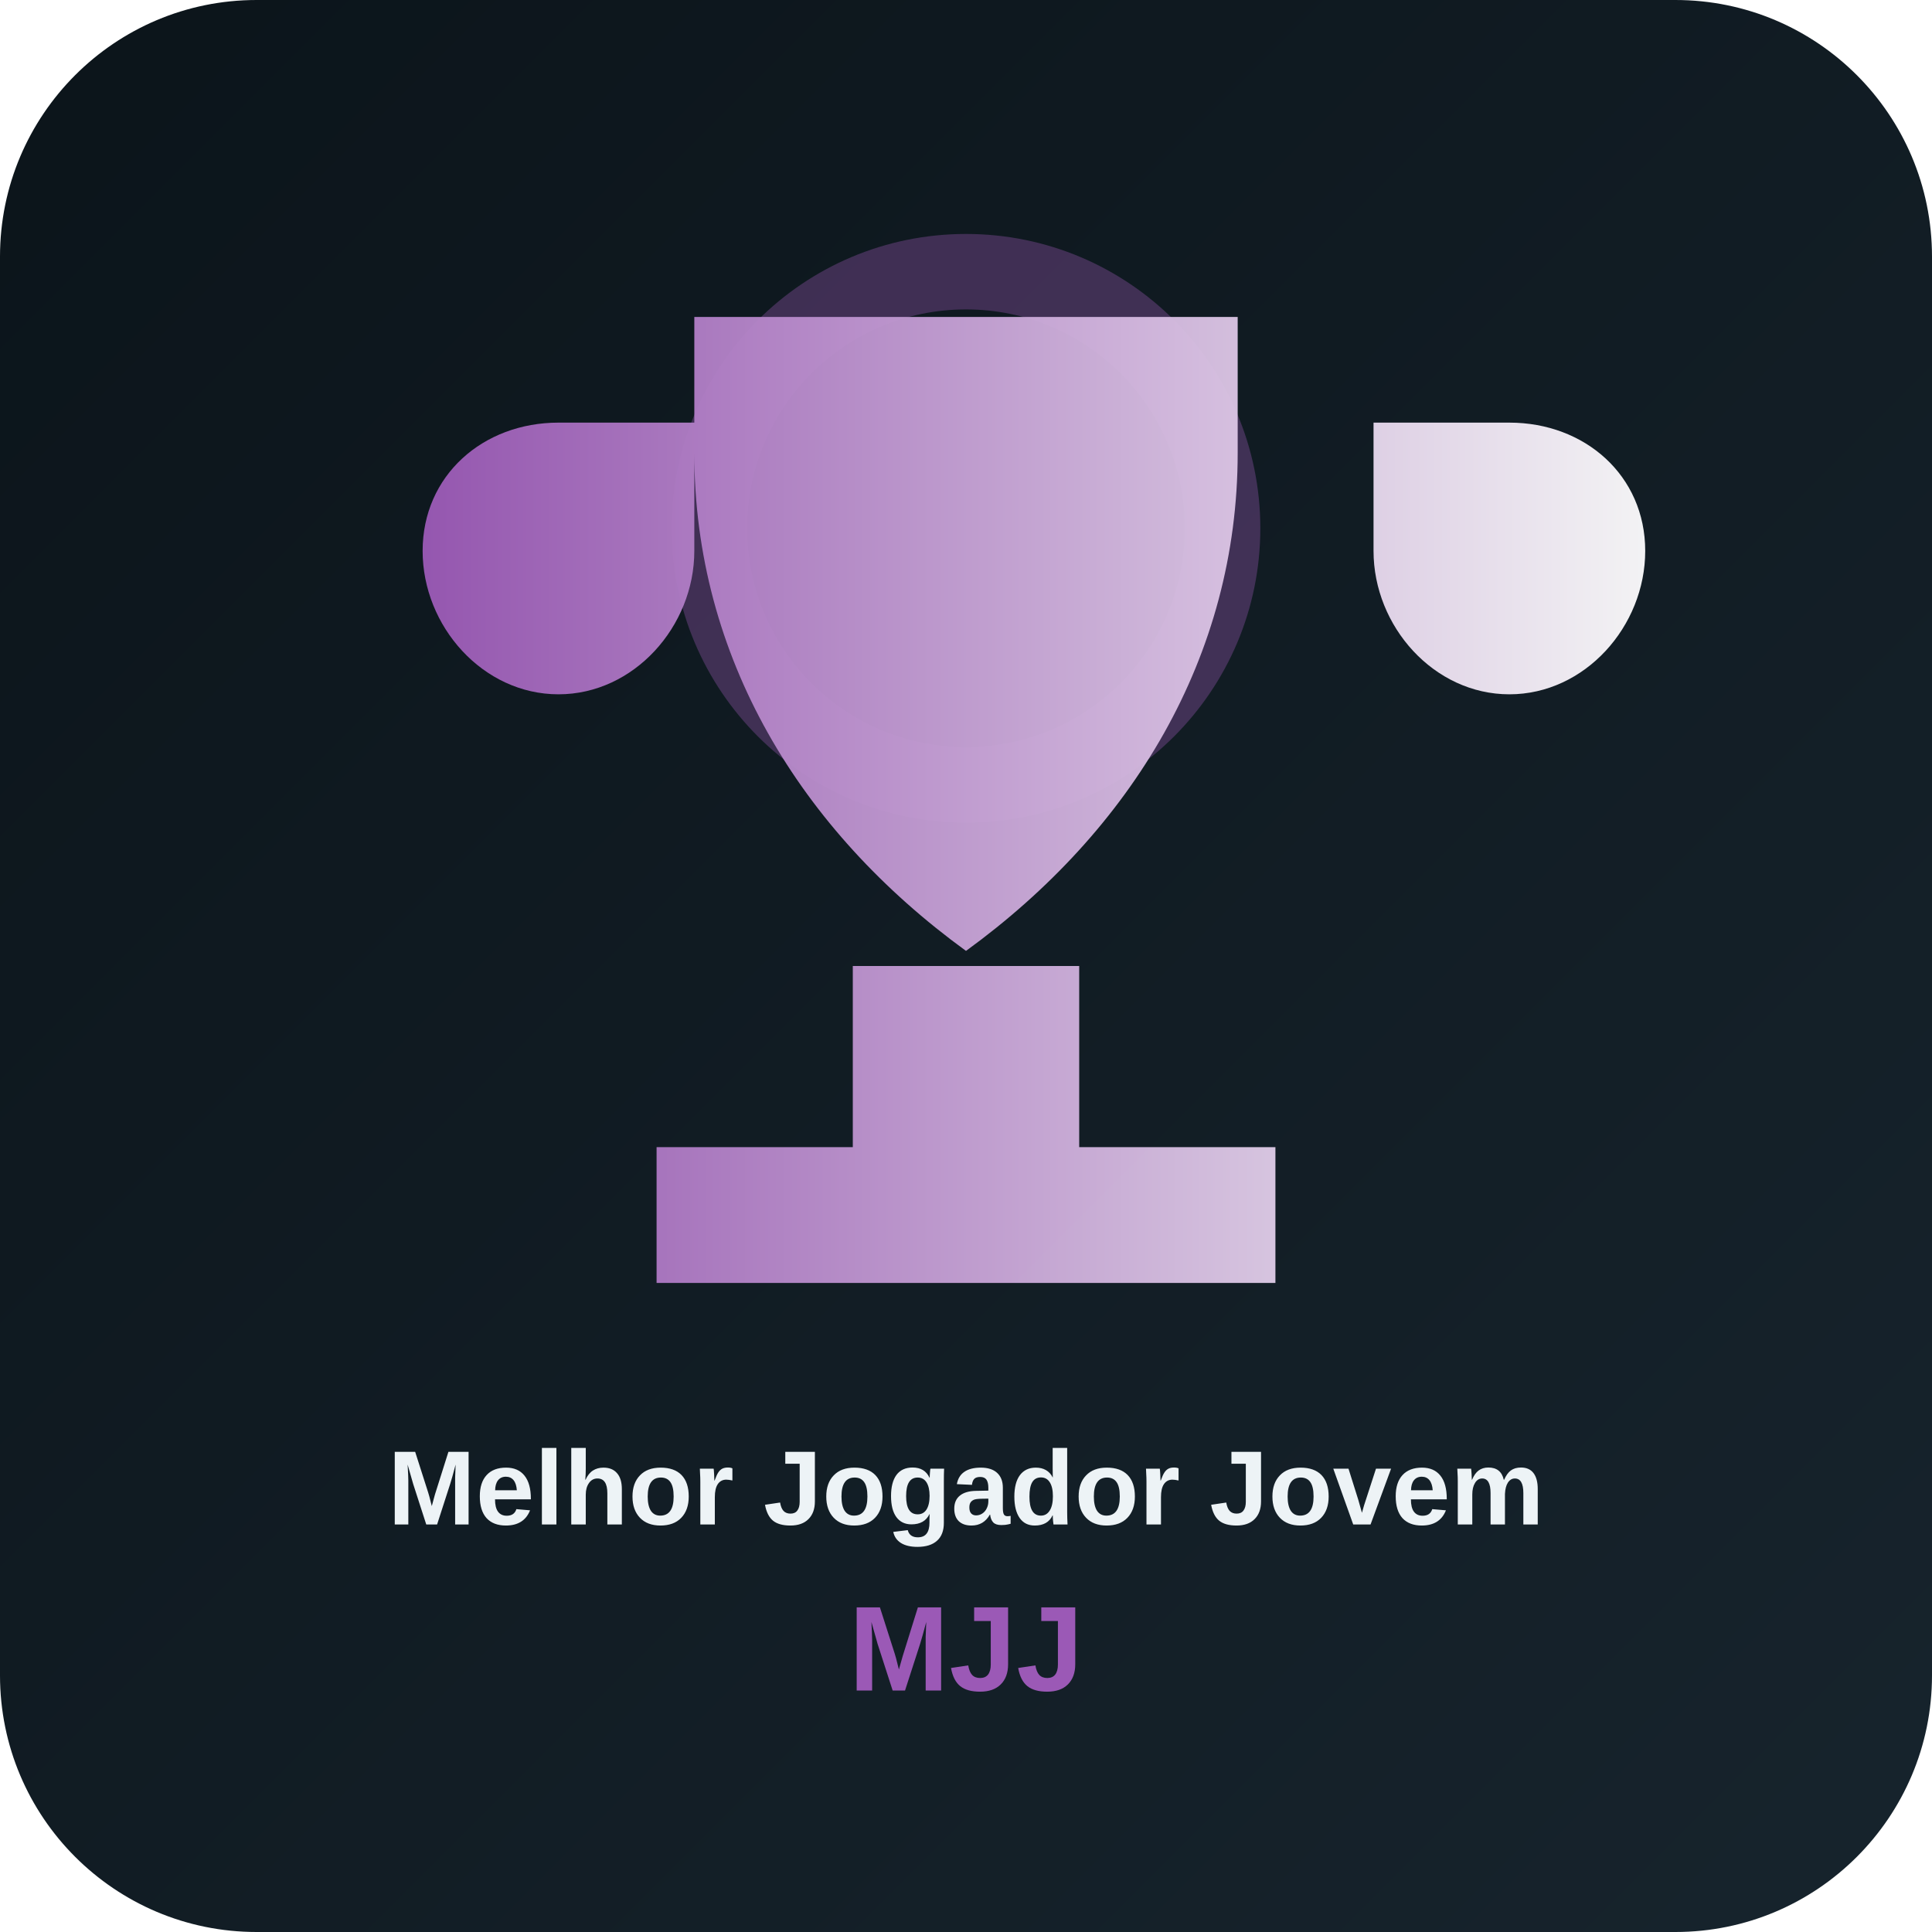
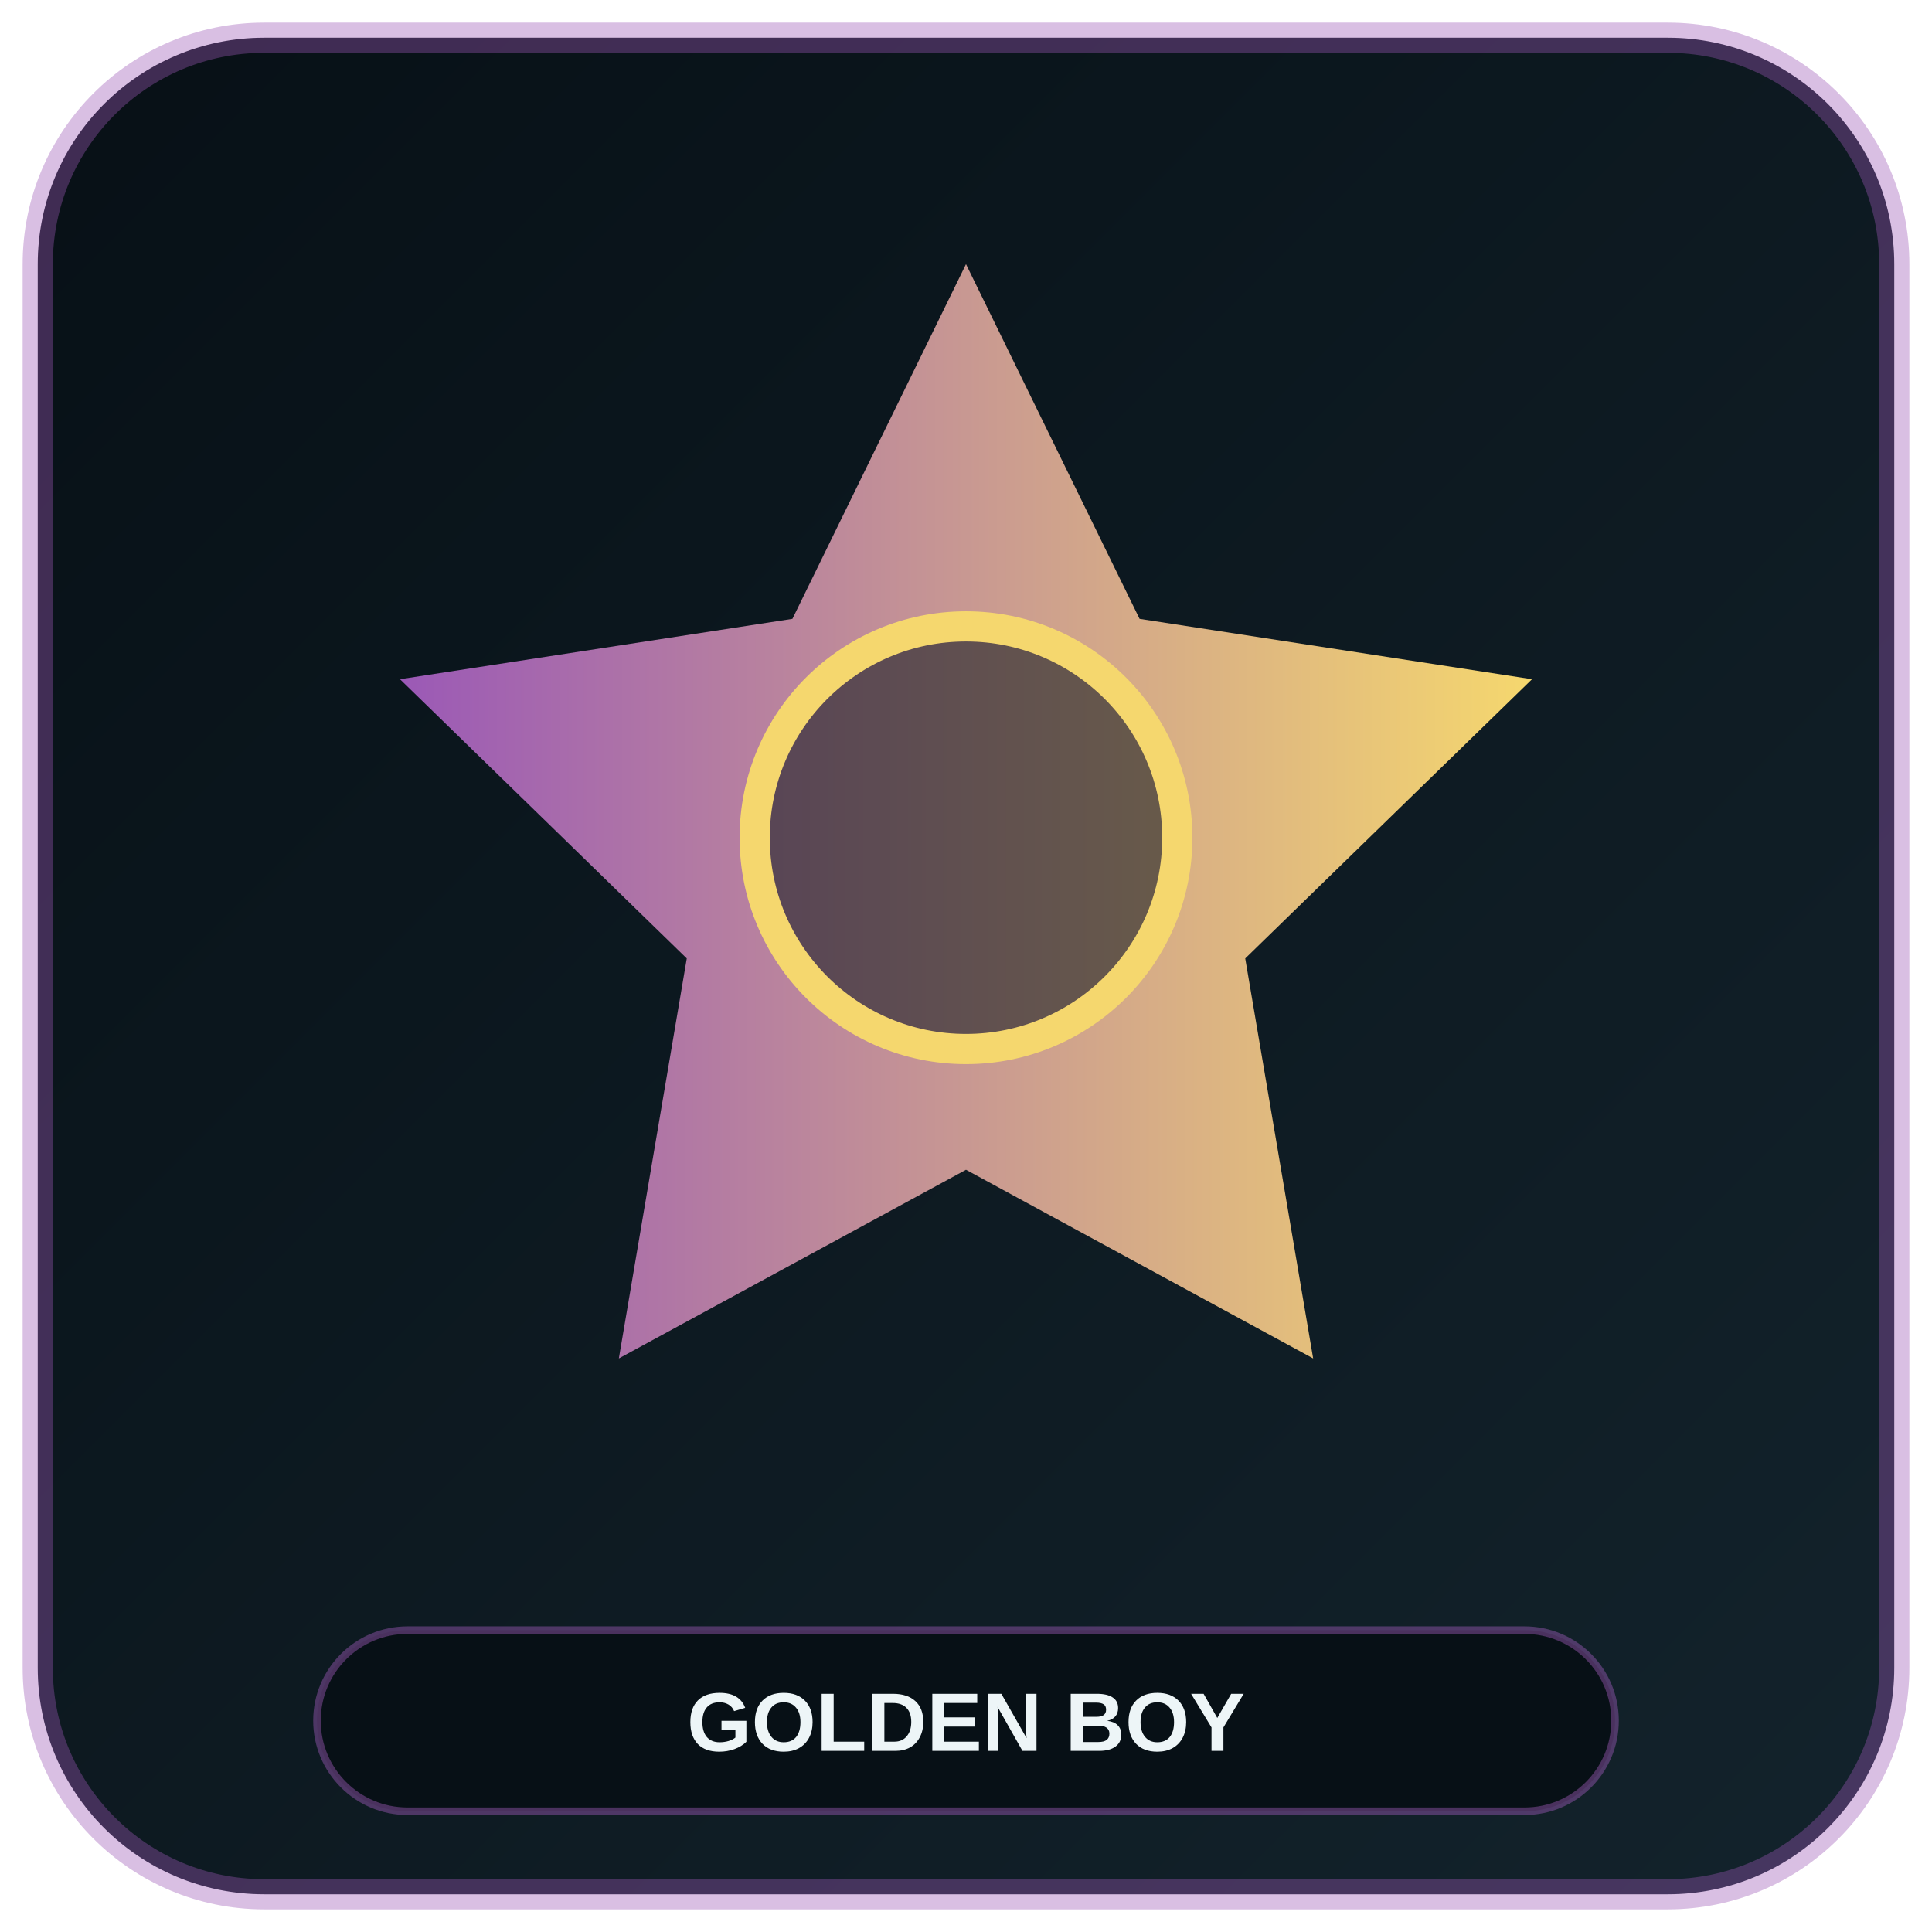
<svg xmlns="http://www.w3.org/2000/svg" viewBox="0 0 256 256">
  <defs>
    <linearGradient id="bg" x1="0" x2="1" y1="0" y2="1">
-       <stop offset="0" stop-color="#0b141a" />
-       <stop offset="1" stop-color="#17242d" />
+       <stop offset="0" stop-color="#071016" />
+       <stop offset="1" stop-color="#13232c" />
    </linearGradient>
-     <linearGradient id="gl" x1="0" x2="1">
-       <stop offset="0" stop-color="#9b59b6" stop-opacity=".95" />
-       <stop offset="1" stop-color="#ffffff" stop-opacity=".95" />
+     <linearGradient id="m" x1="0" x2="1">
+       <stop offset="0" stop-color="#9b59b6" />
+       <stop offset="1" stop-color="#f5d76e" />
    </linearGradient>
  </defs>
-   <rect width="256" height="256" rx="34" fill="url(#bg)" />
-   <circle cx="128" cy="70" r="34" fill="none" stroke="#9b59b6" stroke-opacity=".35" stroke-width="10" />
-   <path d="M92 42h72v18c0 27-14 50-36 66-22-16-36-39-36-66V42zm-18 14h18v17c0 10-8 19-18 19-10 0-18-9-18-19 0-10 8-17 18-17zm108 0h18c10 0 18 7 18 17 0 10-8 19-18 19-10 0-18-9-18-19V56zM113 128h30v24h26v18H87v-18h26v-24z" fill="url(#gl)" />
-   <text x="128" y="202" text-anchor="middle" fill="#edf3f6" font-family="Arial, Helvetica, sans-serif" font-size="14" font-weight="700">Melhor Jogador Jovem</text>
-   <text x="128" y="224" text-anchor="middle" fill="#9b59b6" font-family="Arial, Helvetica, sans-serif" font-size="16" font-weight="700">MJJ</text>
+   <rect x="5" y="5" width="246" height="246" rx="30" fill="url(#bg)" stroke="#9b59b6" stroke-opacity=".38" stroke-width="4" />
+   <path d="M128 35l23 47 52 8-38 37 9 53-46-25-46 25 9-53-38-37 52-8z" fill="url(#m)" />
+   <circle cx="128" cy="111" r="28" fill="#0b141a" fill-opacity=".55" stroke="#f5d76e" stroke-width="4" />
+   <rect x="42" y="216" width="172" height="24" rx="12" fill="#071016" stroke="#9b59b6" stroke-opacity=".45" />
+   <text x="128" y="232" text-anchor="middle" fill="#edf5f7" font-size="11" font-family="Arial,Helvetica,sans-serif" font-weight="700">GOLDEN BOY</text>
</svg>
